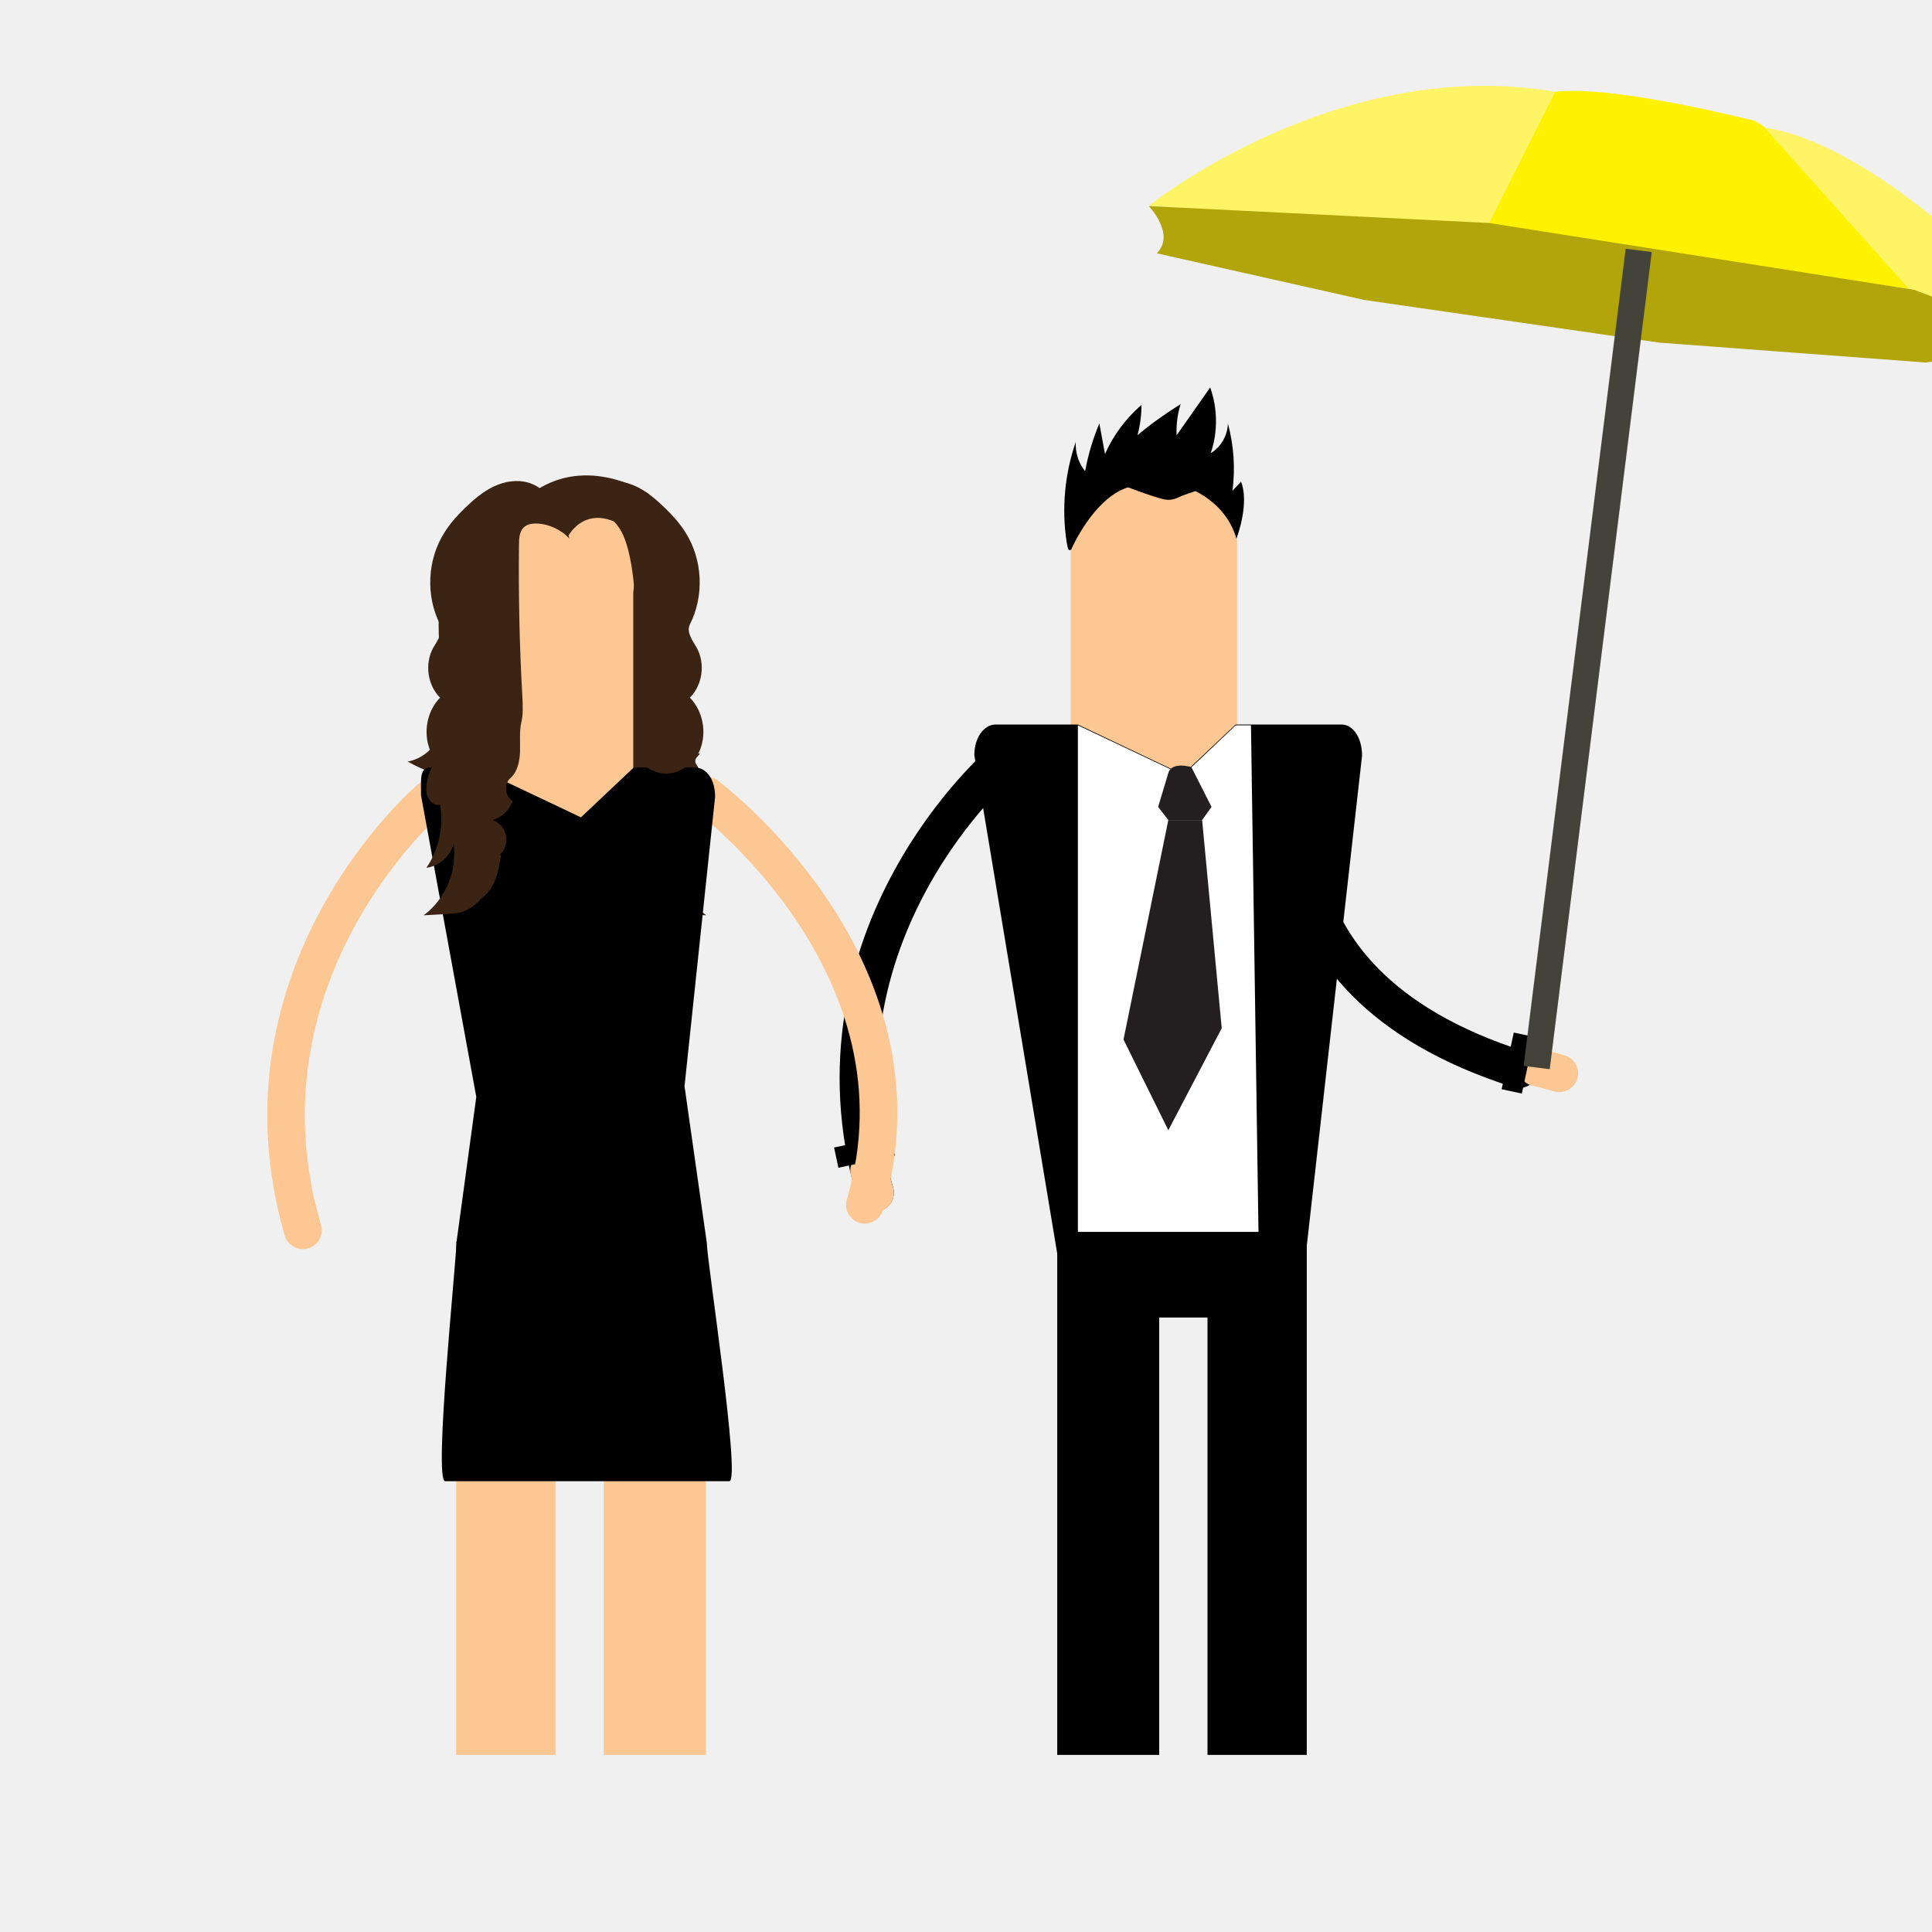
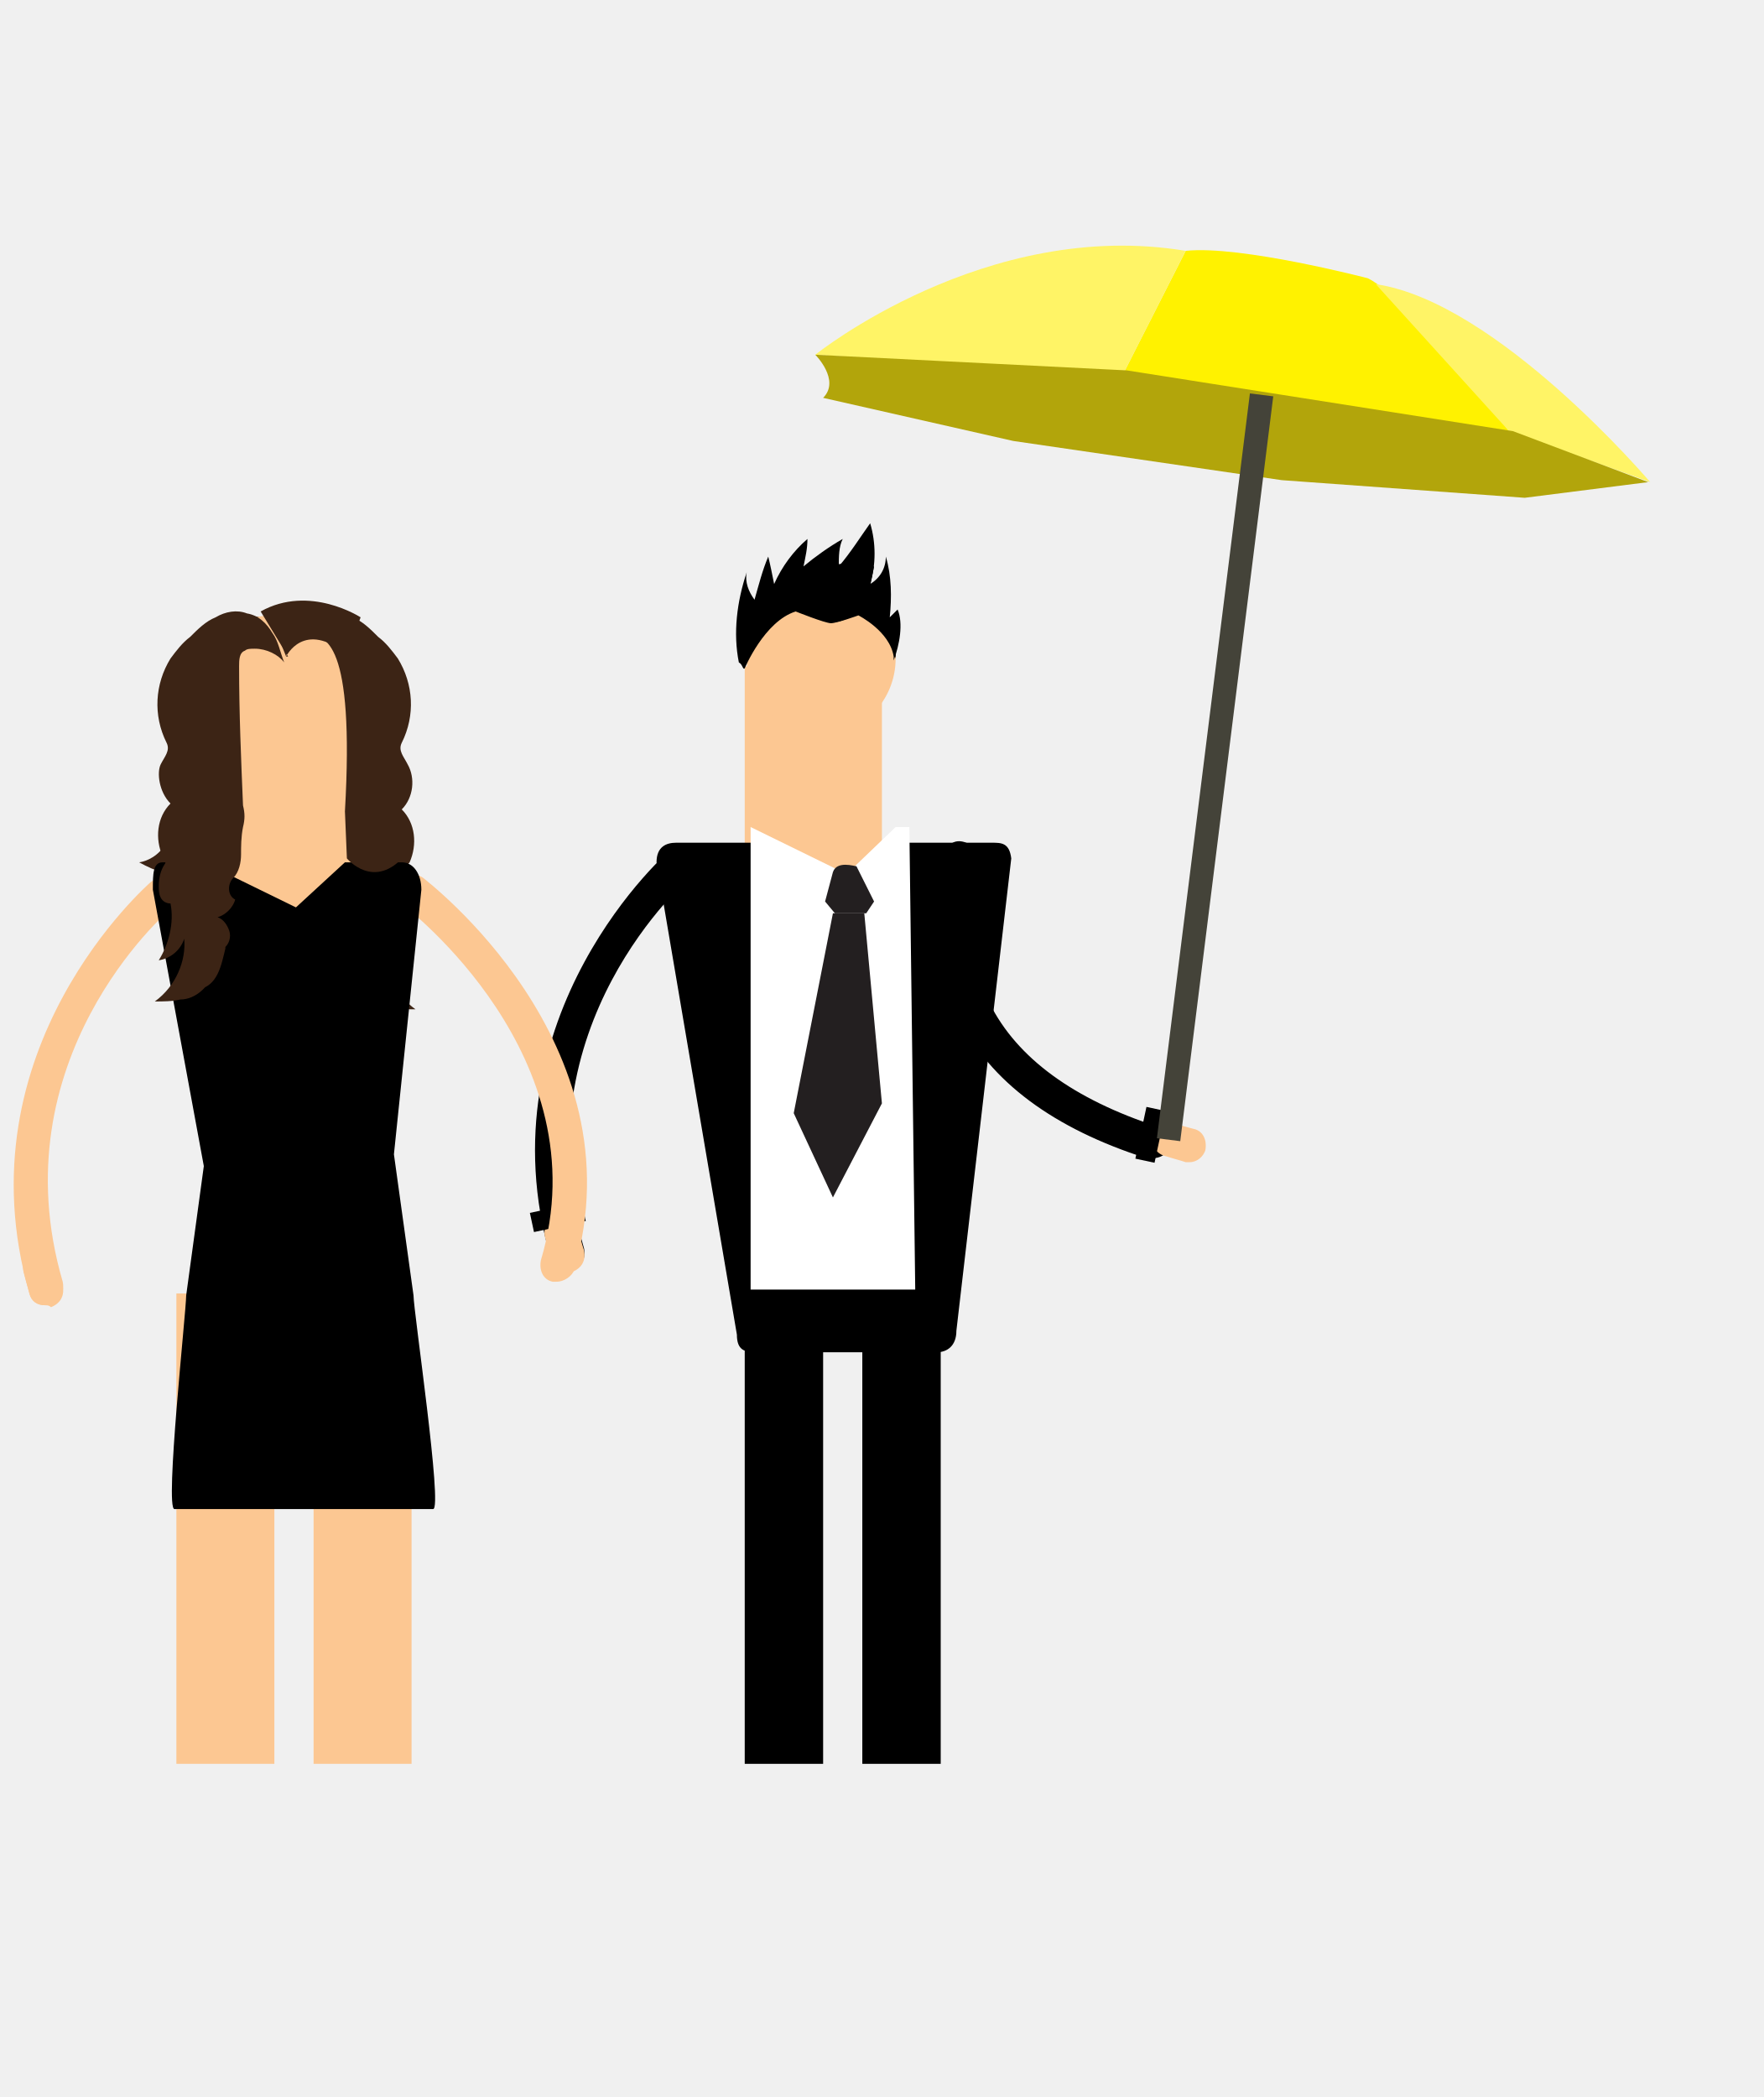
- <svg xmlns="http://www.w3.org/2000/svg" version="1.1" id="cabeza" x="0px" y="0px" viewBox="0 0 720 720" enable-background="new 0 0 720 720" xml:space="preserve">
-   <rect x="399" y="201" fill="#FCC792" width="62" height="92" />
-   <ellipse fill="#FCC792" cx="430.1" cy="200.7" rx="30.7" ry="30.9" />
-   <path d="M430.1,169.8c0,0-10.4,11.2-11,11.1c-0.6-0.2-20.5,12.9-19.7,19.9C400.3,207.7,391.8,173.4,430.1,169.8z" />
-   <path d="M440.3,180.9c0,0,16,4.2,20.5,19.9c0,0,1.9-23.2-25.4-30.9" />
-   <path d="M448.4,179.4c0,0-9.7,8.1-13.7,6.7c-15.5-5.3-7.9-0.2-15.1-9.3c-7.2-9.1,31.9-13.2,31.9-13.2" />
-   <path d="M411.9,178.4c0,0,15.5-18.3,30.8-16c0,0-11.9,4.1-9.8,4.6c0,0,15.8-3.4,18.3-2.8c0,0-16.4,4.3-13.5,5.1s11-0.4,11-0.4  l-7,13.2C441.6,182.1,422.7,184.8,411.9,178.4z" />
-   <path fill="none" stroke="#000000" stroke-width="14" stroke-linecap="round" stroke-miterlimit="10" d="M487.6,282.5  c0,0-28,82.2,78.5,116" />
-   <path fill="none" stroke="#FCC792" stroke-width="14" stroke-linecap="round" stroke-miterlimit="10" d="M572.7,397.8  c2.8,0.6,5.5,1.4,8.4,2.2" />
-   <rect x="554.8" y="392.3" transform="matrix(-0.2095 0.9778 -0.9778 -0.2095 1071.492 -73.8817)" width="21.6" height="7.7" />
+ <svg xmlns="http://www.w3.org/2000/svg" version="1.1" id="cabeza" x="0px" y="0px" viewBox="0 0 90 107" enable-background="new 0 0 90 107" xml:space="preserve">
  <g>
-     <path d="M499.9,270c0,0-17.3,0-38.1,0c-0.4,0-0.9,0-1.3,0l-19.7,18.6L401.7,270c-1.1,0-2.2,0-3.2,0c-6.8,0-27.4,0-27.4,0   c-4.4,0-8,4.9-8,11.4l32.9,197.8c0,6.5,3.6,11.8,8,11.8h73.6c4.4,0,7.7-5.2,7.7-11.7l22.3-197.7C507.6,275,504.3,270,499.9,270z" />
+     <rect x="38" y="34" fill="#FCC792" width="7" height="11" />
+     <ellipse fill="#FCC792" cx="41.9" cy="33.6" rx="3.8" ry="3.9" />
+     <path d="M41.9,29.7c0,0-1.3,1.4-1.4,1.4c-0.1,0-2.6,1.6-2.5,2.5C38.2,34.4,37.1,30.2,41.9,29.7z" />
+     <path d="M43.2,31.1c0,0,2,0.5,2.5,2.5c0,0,0.2-2.9-3.2-3.9" />
+     <path d="M44.2,30.9c0,0-1.2,1-1.7,0.8c-1.9-0.7-1,0-1.9-1.2c-0.9-1.1,4-1.6,4-1.6" />
+     <path d="M39.6,30.8c0,0,1.9-2.3,3.8-2c0,0-1.5,0.5-1.2,0.6c0,0,2-0.4,2.3-0.3c0,0-2,0.5-1.7,0.6c0.4,0.1,1.4,0,1.4,0l-0.9,1.6   C43.3,31.2,41,31.6,39.6,30.8z" />
+     <path d="M58.8,59.1c-0.1,0-0.2,0-0.3,0c-4.7-1.5-8-3.9-9.6-7.2c-2.1-4.2-0.8-8.2-0.7-8.4c0.2-0.5,0.6-0.7,1.1-0.5   c0.5,0.2,0.7,0.6,0.5,1.1c0,0.1-1.1,3.5,0.7,7.1c1.4,2.8,4.3,4.9,8.6,6.3c0.5,0.1,0.7,0.6,0.6,1.1C59.5,58.9,59.2,59.1,58.8,59.1z" />
+     <path fill="#FCC792" d="M60.7,59.3c-0.1,0-0.2,0-0.2,0c-0.3-0.1-0.7-0.2-1-0.3c-0.5-0.1-0.8-0.6-0.7-1c0.1-0.5,0.6-0.8,1-0.7   c0.4,0.1,0.7,0.2,1.1,0.3c0.5,0.1,0.7,0.6,0.6,1.1C61.4,59,61.1,59.3,60.7,59.3z" />
+     <rect x="57.4" y="57.5" transform="matrix(-0.2095 0.9778 -0.9778 -0.2095 127.725 12.6105)" width="2.7" height="1" />
+     <g>
+       <path d="M50.6,43c0,0-2.2,0-4.7,0c-0.1,0-0.1,0-0.2,0l-2.5,2.3L38.3,43c-0.1,0-0.3,0-0.4,0c-0.9,0-3.4,0-3.4,0c-0.5,0-1,0.2-1,1    l4.1,24.1c0,0.8,0.4,0.9,1,0.9h9.2c0.5,0,1-0.3,1-1.1l2.8-24.1C51.5,43,51.1,43,50.6,43z" />
+     </g>
+     <rect x="38" y="64" width="4" height="26" />
+     <rect x="44" y="64" width="4" height="26" />
+     <path d="M28.9,64.8c-0.4,0-0.7-0.2-0.8-0.6c-3.6-12.4,6.1-20.9,6.2-20.9c0.4-0.3,0.9-0.3,1.2,0.1c0.3,0.4,0.3,0.9-0.1,1.2l0,0   c-0.4,0.3-8.9,7.8-5.6,19.1c0.1,0.5-0.1,0.9-0.6,1.1C29.1,64.8,29,64.8,28.9,64.8z" />
+     <path fill="#FCC792" d="M28.9,64.8c-0.4,0-0.7-0.2-0.8-0.6c-0.1-0.4-0.2-0.7-0.3-1.1c-0.1-0.5,0.2-0.9,0.7-1c0.5-0.1,0.9,0.2,1,0.7   c0.1,0.3,0.2,0.7,0.3,1c0.1,0.5-0.1,0.9-0.6,1.1C29.1,64.8,29,64.8,28.9,64.8z" />
+     <rect x="27.1" y="61.6" transform="matrix(0.9778 -0.2095 0.2095 0.9778 -12.3666 7.333)" width="2.7" height="1" />
+     <path fill="#FCC792" d="M28.4,65.4c-0.1,0-0.2,0-0.2,0c-0.5-0.1-0.7-0.6-0.6-1.1c3.1-10.4-6.9-18-7-18.1c-0.4-0.3-0.5-0.8-0.2-1.2   c0.3-0.4,0.8-0.5,1.2-0.2c0.1,0.1,11.1,8.4,7.7,20C29.2,65.1,28.8,65.4,28.4,65.4z" />
+     <rect x="9" y="66" fill="#FCC792" width="5" height="24" />
+     <rect x="16" y="66" fill="#FCC792" width="5" height="24" />
+     <path fill="#FCC792" d="M2.3,66.6c-0.4,0-0.7-0.2-0.8-0.6C-2.1,53.5,7.6,45.1,7.7,45c0.4-0.3,0.9-0.3,1.2,0.1   c0.3,0.4,0.3,0.9-0.1,1.2h0c-0.4,0.3-8.9,7.8-5.6,19.1c0.1,0.5-0.1,0.9-0.6,1.1C2.5,66.6,2.4,66.6,2.3,66.6z" />
+     <path fill="#FCC792" d="M2.3,66.6c-0.4,0-0.7-0.2-0.8-0.6c-0.1-0.4-0.2-0.7-0.3-1.1c-0.1-0.5,0.2-0.9,0.7-1c0.5-0.1,0.9,0.2,1,0.7   c0.1,0.3,0.2,0.7,0.3,1c0.1,0.5-0.1,0.9-0.6,1.1C2.5,66.6,2.4,66.6,2.3,66.6z" />
+     <rect x="9.5" y="66.2" fill="#808285" width="11.6" height="5.4" />
+     <polygon fill="#006838" points="10.4,44.2 15.2,46.5 17.7,44.2 18.4,44.2 15.3,47.1 9.3,44.2  " />
+     <path fill="#9B7A4E" d="M10.1,35.8c0,0,1.3-4.6,4.6-2.3c0,0,0.9-1.8,2.5-0.2c0,0-0.1-1.8-3.3-1.8S9.8,34.1,10.1,35.8z" />
+     <path d="M38,34.1c0,0,1-2.4,2.6-2.9c0,0,1.5,0.6,1.8,0.6s1.4-0.4,1.4-0.4s1.6,0.8,1.8,2.1c0,0.1,0,0.1,0,0.2   c0.3-0.8,0.5-1.9,0.2-2.6c-0.1,0.1-0.3,0.3-0.4,0.4c0.1-1,0.1-2.1-0.2-3.1c0,0.6-0.3,1.1-0.8,1.4c0.3-1,0.3-2.1,0-3.1   c-0.5,0.7-1,1.5-1.6,2.2c0-0.5,0-1,0.2-1.4c-0.7,0.4-1.4,0.9-2,1.4c0.1-0.5,0.2-0.9,0.2-1.4c-0.7,0.6-1.3,1.4-1.7,2.3   c-0.1-0.5-0.2-1-0.3-1.4c-0.3,0.7-0.5,1.5-0.7,2.2c-0.3-0.4-0.5-0.9-0.4-1.4c-0.5,1.5-0.7,3.1-0.4,4.6C37.9,33.9,37.9,34.2,38,34.1   z" />
+     <polygon fill="#FFFFFF" points="38.3,42.2 38.3,65.8 46.7,65.8 46.4,42.2 45.7,42.2 43.2,44.6  " />
+     <path fill="#231F20" d="M42.5,44.5L42.1,46l0.5,0.6h1.6l0.4-0.6l-0.9-1.8C43.6,44.2,42.7,43.9,42.5,44.5z" />
+     <polyline fill="#231F20" points="42.5,46.6 40.5,56.8 42.5,61.1 45,56.3 44.1,46.6  " />
+     <path fill="#3C2415" d="M14.6,33.5c0,0-2.1-2-2.3,0c-0.2,2,1.5,14.2-5.2,10.5c0,0,2.3-0.2,1.7-4c-0.7-3.8,0.3-9.6,5.1-8.4   C13.9,31.5,14.8,31.4,14.6,33.5z" />
+     <path fill="#FFF200" d="M60.5,12.8l-3.2,6.3L77,22c0,0-5-6.7-7.2-7.8C69.8,14.2,63.3,12.5,60.5,12.8z" />
+     <path fill="#FFF466" d="M77,22l7.2,2.6c0,0-7.8-9.2-14-10.1L77,22z" />
+     <path fill="#FFF466" d="M57.3,19.1l-15.7-1c0,0,8.7-7,18.9-5.3L57.3,19.1z" />
+     <path fill="#B2A50B" d="M41.6,18.1c0,0,1.3,1.3,0.4,2.2l9.7,2.2l13.7,2l12.4,0.9l6.3-0.8L77.2,22l-19.7-3.1L41.6,18.1z" />
+     <rect x="61.4" y="20" transform="matrix(0.9923 0.1239 -0.1239 0.9923 5.3277 -7.379)" fill="#444339" width="1.2" height="38.3" />
+     <path fill="#3C2415" d="M18.8,50.3c0,0.1,0.1,0.1,0.1,0.2c-0.5-0.1-0.8-0.4-1-0.8c-0.2-0.4-0.3-0.9-0.4-1.3c0,0,0-0.1,0-0.1   c0,0,0.1,0,0.1,0.1c-0.3-0.2-0.4-0.6-0.3-0.9c0.1-0.3,0.3-0.6,0.6-0.7c-0.4-0.1-0.8-0.5-0.9-0.9c0.4-0.2,0.4-0.8,0.1-1.1   c-0.3-0.3-0.4-0.8-0.4-1.2s0-0.9-0.1-1.4c-0.1-0.4-0.1-0.7,0-1.1c0.1-2.4,0.2-4.7,0.2-7.1c0-0.3,0-0.7-0.3-0.8   c-0.1-0.1-0.3-0.1-0.5-0.1c-0.6,0-1.2,0.3-1.5,0.7c0.2-0.5,0.3-1.1,0.6-1.5c0.3-0.5,0.7-0.9,1.3-1c0.5-0.2,1.1-0.1,1.6,0.2   c0.5,0.2,0.9,0.6,1.3,1c0.4,0.3,0.7,0.7,1,1.1c0.8,1.3,0.9,2.9,0.2,4.3c-0.2,0.4,0.1,0.7,0.3,1.1c0.4,0.7,0.3,1.7-0.3,2.3   c0.7,0.7,0.8,1.8,0.4,2.7c-0.1,0.1-0.2,0.3-0.1,0.4c0.2,0.3,0.3,0.7,0.3,1.1c0,0.2,0,0.4-0.1,0.6c-0.1,0.2-0.3,0.3-0.5,0.3   c-0.2,1,0.1,2.1,0.6,2.9c-0.6-0.1-1.1-0.5-1.3-1.1c-0.2,1.2,0.4,2.6,1.4,3.3c-0.4,0-0.9,0-1.3-0.1c-0.8,0-1.5-0.7-1.7-1.4" />
+     <rect x="10" y="35" fill="#FCC792" width="8" height="12" />
+     <ellipse fill="#FCC792" cx="13.9" cy="35.3" rx="3.8" ry="3.9" />
+     <g>
+       <path d="M20.5,44c0,0-0.1,0-2.7,0c-0.1,0-0.1,0-0.2,0l-2.5,2.3L10.4,44c-0.1,0-0.3,0-0.4,0c-0.9,0-1.7,0-1.7,0    c-0.5,0-0.5,0.6-0.5,1.4l2.6,14.1l-0.9,6.6C9.5,66.9,8.4,77,8.9,77h13.2c0.5,0-1-10.1-1-10.9l-1-7.2l1.4-13.5    C21.5,44.6,21.1,44,20.5,44z" />
+     </g>
+     <path fill="#3C2415" d="M10.2,50.3c0,0.1-0.1,0.1-0.1,0.2c0.5-0.1,0.8-0.4,1-0.8c0.2-0.4,0.3-0.9,0.4-1.3c0,0,0-0.1,0-0.1   c0,0-0.1,0-0.1,0.1c0.3-0.2,0.4-0.6,0.3-0.9c-0.1-0.3-0.3-0.6-0.6-0.7c0.4-0.1,0.8-0.5,0.9-0.9c-0.4-0.2-0.4-0.8-0.1-1.1   c0.3-0.3,0.4-0.8,0.4-1.2s0-0.9,0.1-1.4c0.1-0.4,0.1-0.7,0-1.1c-0.1-2.4-0.2-4.7-0.2-7.1c0-0.3,0-0.7,0.3-0.8   c0.1-0.1,0.3-0.1,0.5-0.1c0.6,0,1.2,0.3,1.5,0.7c-0.2-0.5-0.3-1.1-0.6-1.5c-0.3-0.5-0.7-0.9-1.3-1c-0.5-0.2-1.1-0.1-1.6,0.2   c-0.5,0.2-0.9,0.6-1.3,1c-0.4,0.3-0.7,0.7-1,1.1c-0.8,1.3-0.9,2.9-0.2,4.3c0.2,0.4-0.1,0.7-0.3,1.1C8,39.4,8.1,40.4,8.7,41   c-0.7,0.7-0.8,1.8-0.4,2.7c0.1,0.1,0.2,0.3,0.1,0.4c-0.2,0.3-0.3,0.7-0.3,1.1c0,0.2,0,0.4,0.1,0.6c0.1,0.2,0.3,0.3,0.5,0.3   c0.2,1-0.1,2.1-0.6,2.9c0.6-0.1,1.1-0.5,1.3-1.1C9.5,49,9,50.3,7.9,51.1c0.4,0,0.9,0,1.3-0.1c0.8,0,1.5-0.7,1.7-1.4" />
+     <path fill="#3C2415" d="M14.6,33.5c0,0,0.2-1.1,1.1-1.1s2.4,0.3,1.9,9l0.1,2.4c0,0,1.4,1.7,3-0.2c0,0-1.4,0.2-1.4-1.9   c0-2.1,0.9-12-5.5-10.2L14.6,33.5z" />
+     <path fill="#3C2415" d="M14.6,33.5c0,0,0.9-1.9,3.1-0.1l0.7-1.9c0,0-2.6-1.7-5.1-0.3l1.4,2.3" />
  </g>
-   <rect x="394" y="449" width="38" height="205" />
-   <rect x="450" y="449" width="37" height="205" />
-   <path fill="none" stroke="#000000" stroke-width="14" stroke-linecap="round" stroke-miterlimit="10" d="M373.5,283.8  c0,0-75.3,64.1-47.4,160.7" />
-   <path fill="none" stroke="#FCC792" stroke-width="14" stroke-linecap="round" stroke-miterlimit="10" d="M323.9,436.2  c0.6,2.8,1.4,5.5,2.2,8.4" />
-   <rect x="311.4" y="425.3" transform="matrix(0.9778 -0.2095 0.2095 0.9778 -82.7486 77.0352)" width="21.6" height="7.7" />
-   <path fill="none" stroke="#FCC792" stroke-width="14" stroke-linecap="round" stroke-miterlimit="10" d="M263.3,296.5  c0,0,85.5,63.5,59,152.5" />
-   <rect x="170" y="463" fill="#FCC792" width="37" height="191" />
-   <rect x="225" y="463" fill="#FCC792" width="38" height="191" />
-   <path fill="none" stroke="#FCC792" stroke-width="14" stroke-linecap="round" stroke-miterlimit="10" d="M160.2,297.7  c0,0-75.3,64.1-47.4,160.7" />
-   <path fill="none" stroke="#FCC792" stroke-width="14" stroke-linecap="round" stroke-miterlimit="10" d="M110.7,450.1  c0.6,2.8,1.4,5.5,2.2,8.4" />
-   <rect x="170" y="462.6" fill="#808285" width="93.2" height="43.2" />
-   <polygon fill="#006838" points="177.3,285.6 216.5,304.3 236.2,285.6 241.8,285.6 216.7,309.1 168.4,285.6 " />
-   <path fill="#9B7A4E" d="M175.1,218.7c0,0,10.3-36.9,36.6-18.8c0,0,7.6-14.3,20.2-1.4c0,0-0.9-14.8-26.2-14.8  S172.5,205.2,175.1,218.7z" />
-   <path d="M399.2,204.8c0,0,8.2-19.1,21.2-23.2c0,0,12,4.6,14.3,4.6s11.6-3.5,11.6-3.5s12.5,6.8,14.3,16.4c0.1,0.5,0.2,1.1,0.2,1.6  c2.2-6,4.1-15.2,1.7-21.2c-1.1,1.1-2.1,2.3-3.2,3.4c1.1-8.4,0.5-16.9-1.7-25.1c-0.1,4.5-2.6,8.8-6.4,11.1c2.7-7.9,2.6-16.7-0.2-24.5  c-4.2,5.9-8.3,11.9-12.5,17.8c-0.2-3.9,0.3-7.9,1.5-11.6c-5.6,3.5-11,7.3-16.1,11.6c1-3.7,1.5-7.5,1.5-11.3  c-5.8,5-10.5,11.3-13.6,18.3c-0.7-3.8-1.4-7.6-2.1-11.4c-2.4,5.7-4.2,11.7-5.3,17.8c-2.5-3-3.7-7-3.5-10.9  c-4.1,11.9-5.3,24.8-3.4,37.3C397.9,203.7,397.9,205.7,399.2,204.8z" />
-   <polygon fill="#FFFFFF" points="401.7,270.3 401.7,459.1 469,459.1 466.2,270.3 460.5,270.3 440.9,288.9 " />
-   <path fill="#231F20" d="M435.4,288.1l-3.8,12.6l3.8,4.9H448l3.5-4.9l-7.5-14.8C444.1,285.9,436.7,283.6,435.4,288.1z" />
-   <polyline fill="#231F20" points="435.4,305.6 418.7,387.4 435.4,421.2 455.3,383.2 448,305.6 " />
-   <path fill="#3C2415" d="M211.7,199.9c0,0-16.6-16-18.3,0c-1.7,16,11.8,113.7-41.5,83.9c0,0,18.8-2,13.2-32.3  c-5.6-30.3,2.1-77.3,40.6-67.7C205.8,183.7,212.6,183.2,211.7,199.9z" />
-   <path fill="#FFF200" d="M579.5,34.2L553.9,85l157.7,22.7c0,0-40.5-54.1-57.8-62.7C653.8,45.1,602.1,31.6,579.5,34.2z" />
-   <path fill="#FFF466" d="M711.5,107.8l58.2,21.1c0,0-62.3-73.7-112.2-81.4L711.5,107.8z" />
-   <path fill="#FFF466" d="M553.9,85l-125.8-8.3c0,0,70-56.4,151.4-42.5L553.9,85z" />
-   <path fill="#B2A50B" d="M428.1,76.8c0,0,10.1,10.4,3,17.6l77.4,17.4l110,15.9l99.2,7.4l50.2-6.5L713.3,108L554.9,83.1L428.1,76.8z" />
-   <rect x="586.8" y="92.1" transform="matrix(0.9923 0.1239 -0.1239 0.9923 34.9697 -71.3892)" fill="#444339" width="9.8" height="306.9" />
-   <path fill="#3C2415" d="M244.9,335.2c0.3,0.5,0.6,0.9,0.9,1.4c-3.6-0.6-6.6-3.4-8.3-6.6c-1.7-3.2-2.4-6.9-3-10.5  c-0.1-0.4-0.1-0.8,0.2-1c0.3-0.2,0.8,0.2,0.5,0.4c-2.1-1.7-3.2-4.6-2.7-7.3c0.4-2.7,2.4-5,5-6c-3.4-1-6.3-3.7-7.5-7.1  c2.9-1.6,3.4-6.3,0.9-8.5c-2.7-2.4-3.5-6.4-3.6-10c-0.1-3.6,0.3-7.3-0.5-10.9c-0.7-2.9-0.5-6-0.4-9c1.1-19,1.5-38,1.3-57.1  c0-2.5-0.2-5.3-2.2-6.8c-1.2-0.9-2.7-1.1-4.2-1.1c-4.6,0.1-9.2,2.2-12.4,5.6c1.3-4.3,2.7-8.6,5.1-12.4c2.4-3.8,5.8-7.1,10.1-8.4  c4.3-1.3,9-0.5,13,1.4c4,1.9,7.5,4.9,10.7,8c2.9,2.8,5.6,5.8,7.7,9.2c6.4,10.1,7,23.6,1.6,34.2c-1.4,2.9,1,6,2.6,8.8  c3.2,5.9,2.1,13.8-2.6,18.5c5.4,5.5,6.6,14.6,2.9,21.3c-0.6,1.1-1.3,2.4-0.6,3.4c1.7,2.5,2.6,5.5,2.8,8.5c0.1,1.6-0.1,3.4-1,4.7  c-0.9,1.4-2.5,2.4-4.1,2c-1.4,8.1,0.4,16.7,5.1,23.5c-4.7-0.6-9-4.3-10.1-8.9c-1.5,10,3,20.6,11.1,26.6c-3.6-0.2-7.1-0.4-10.7-0.6  c-6.4-0.3-12.2-5.3-13.6-11.5" />
-   <rect x="175" y="215" fill="#FCC792" width="61" height="92" />
-   <ellipse fill="#FCC792" cx="205.8" cy="214.7" rx="30.7" ry="30.9" />
-   <g>
-     <path d="M258.8,286c0,0-0.5,0-21.3,0c-0.4,0-0.9,0-1.3,0l-19.7,18.6L177.3,286c-1.1,0-2.2,0-3.2,0c-6.8,0-13.4,0-13.4,0   c-4.4,0-3.8,3.9-3.8,10.4l20.6,112.4l-7.4,54.3c0,6.5-8.6,88.9-4.2,88.9h105.9c4.4,0-8.4-82.4-8.4-88.9l-8.3-58.3l11.4-107.9   C266.5,290.3,263.2,286,258.8,286z" />
-   </g>
-   <path fill="#3C2415" d="M176.2,335.2c-0.3,0.5-0.6,0.9-0.9,1.4c3.6-0.6,6.6-3.4,8.3-6.6c1.7-3.2,2.4-6.9,3-10.5  c0.1-0.4,0.1-0.8-0.2-1c-0.3-0.2-0.8,0.2-0.5,0.4c2.1-1.7,3.2-4.6,2.7-7.3c-0.4-2.7-2.4-5-5-6c3.4-1,6.3-3.7,7.5-7.1  c-2.9-1.6-3.4-6.3-0.9-8.5c2.7-2.4,3.5-6.4,3.6-10c0.1-3.6-0.3-7.3,0.5-10.9c0.7-2.9,0.5-6,0.4-9c-1.1-19-1.5-38-1.3-57.1  c0-2.5,0.2-5.3,2.2-6.8c1.2-0.9,2.7-1.1,4.2-1.1c4.6,0.1,9.2,2.2,12.4,5.6c-1.3-4.3-2.7-8.6-5.1-12.4c-2.4-3.8-5.8-7.1-10.1-8.4  c-4.3-1.3-9-0.5-13,1.4c-4,1.9-7.5,4.9-10.7,8c-2.9,2.8-5.6,5.8-7.7,9.2c-6.4,10.1-7,23.6-1.6,34.2c1.4,2.9-1,6-2.6,8.8  c-3.2,5.9-2.1,13.8,2.6,18.5c-5.4,5.5-6.6,14.6-2.9,21.3c0.6,1.1,1.3,2.4,0.6,3.4c-1.7,2.5-2.6,5.5-2.8,8.5c-0.1,1.6,0.1,3.4,1,4.7  c0.9,1.4,2.5,2.4,4.1,2c1.4,8.1-0.4,16.7-5.1,23.5c4.7-0.6,9-4.3,10.1-8.9c1.5,10-3,20.6-11.1,26.6c3.6-0.2,7.1-0.4,10.7-0.6  c6.4-0.3,12.2-5.3,13.6-11.5" />
-   <path fill="#3C2415" d="M211.7,199.9c0,0,1.3-9.2,9.2-8.7c7.9,0.5,19.2,2.4,15.5,72.5l0.7,18.9c0,0,11.3,13.9,23.8-1.8  c0,0-11.5,1.4-11.1-15.3c0.3-16.7,7.4-96.5-44.1-81.7L211.7,199.9z" />
-   <path fill="#3C2415" d="M211.7,199.9c0,0,7.4-14.9,24.7-0.9l5.4-14.9c0,0-20.8-14-40.7-2.2l11,18.8" />
</svg>
